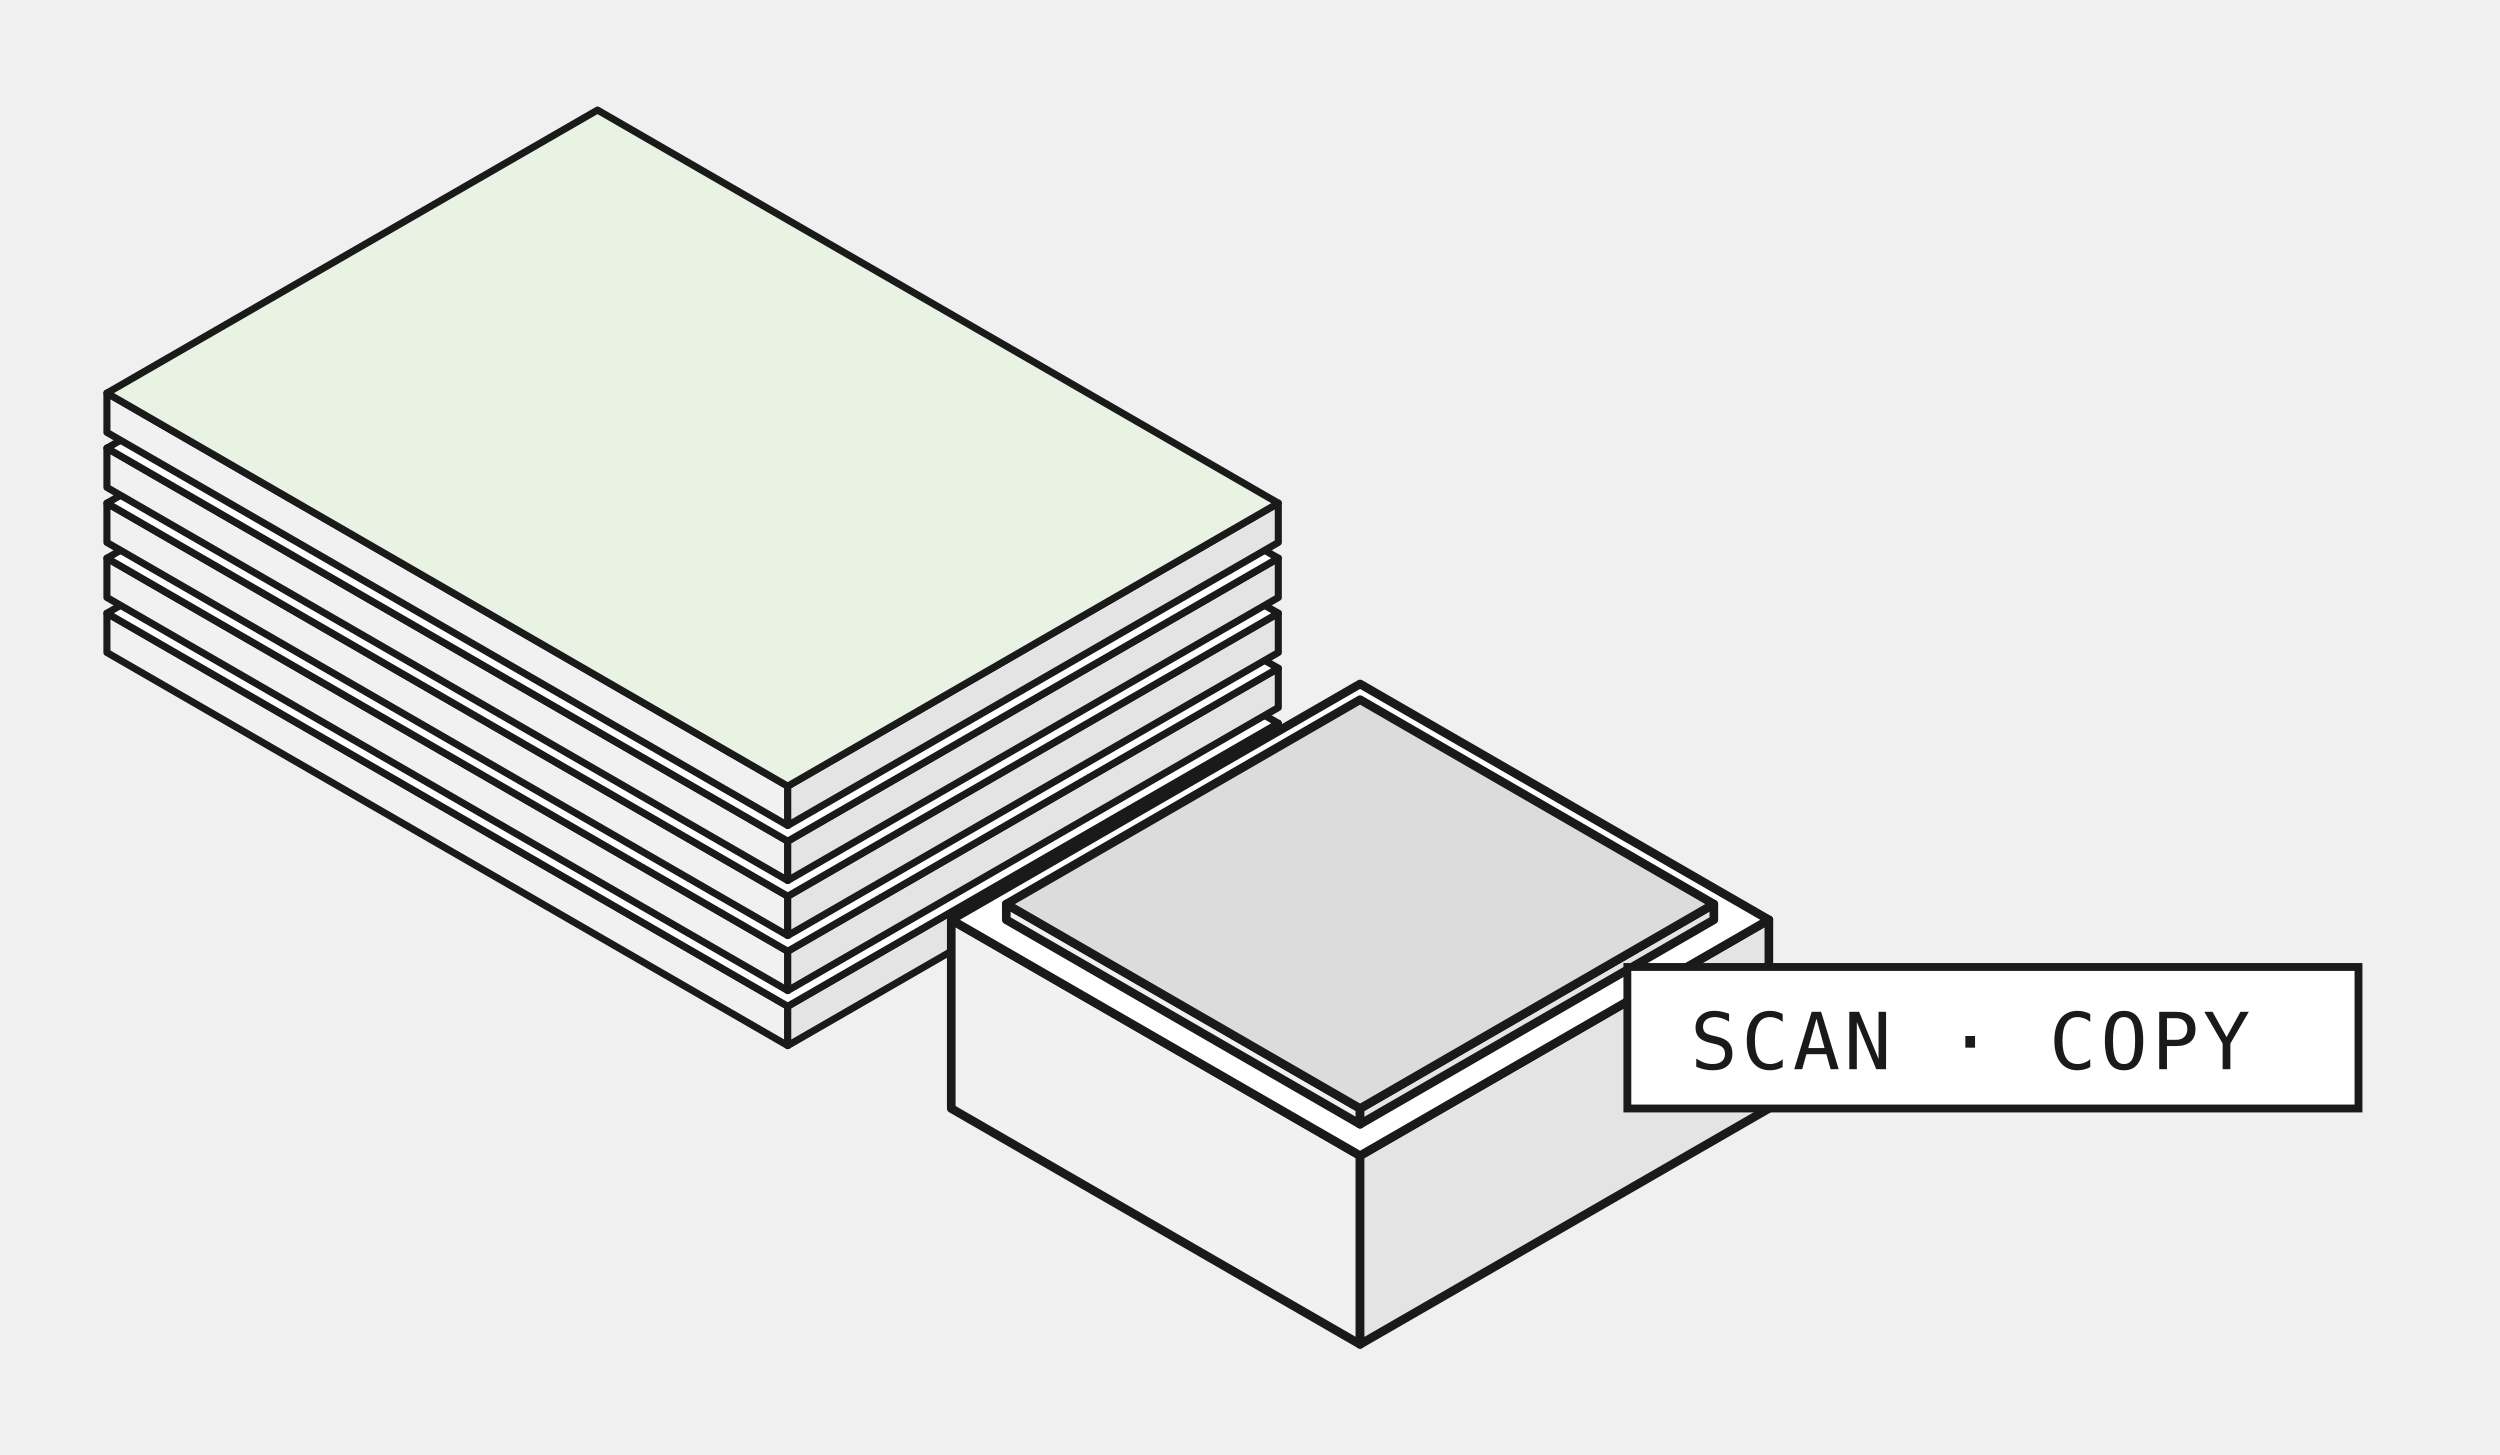
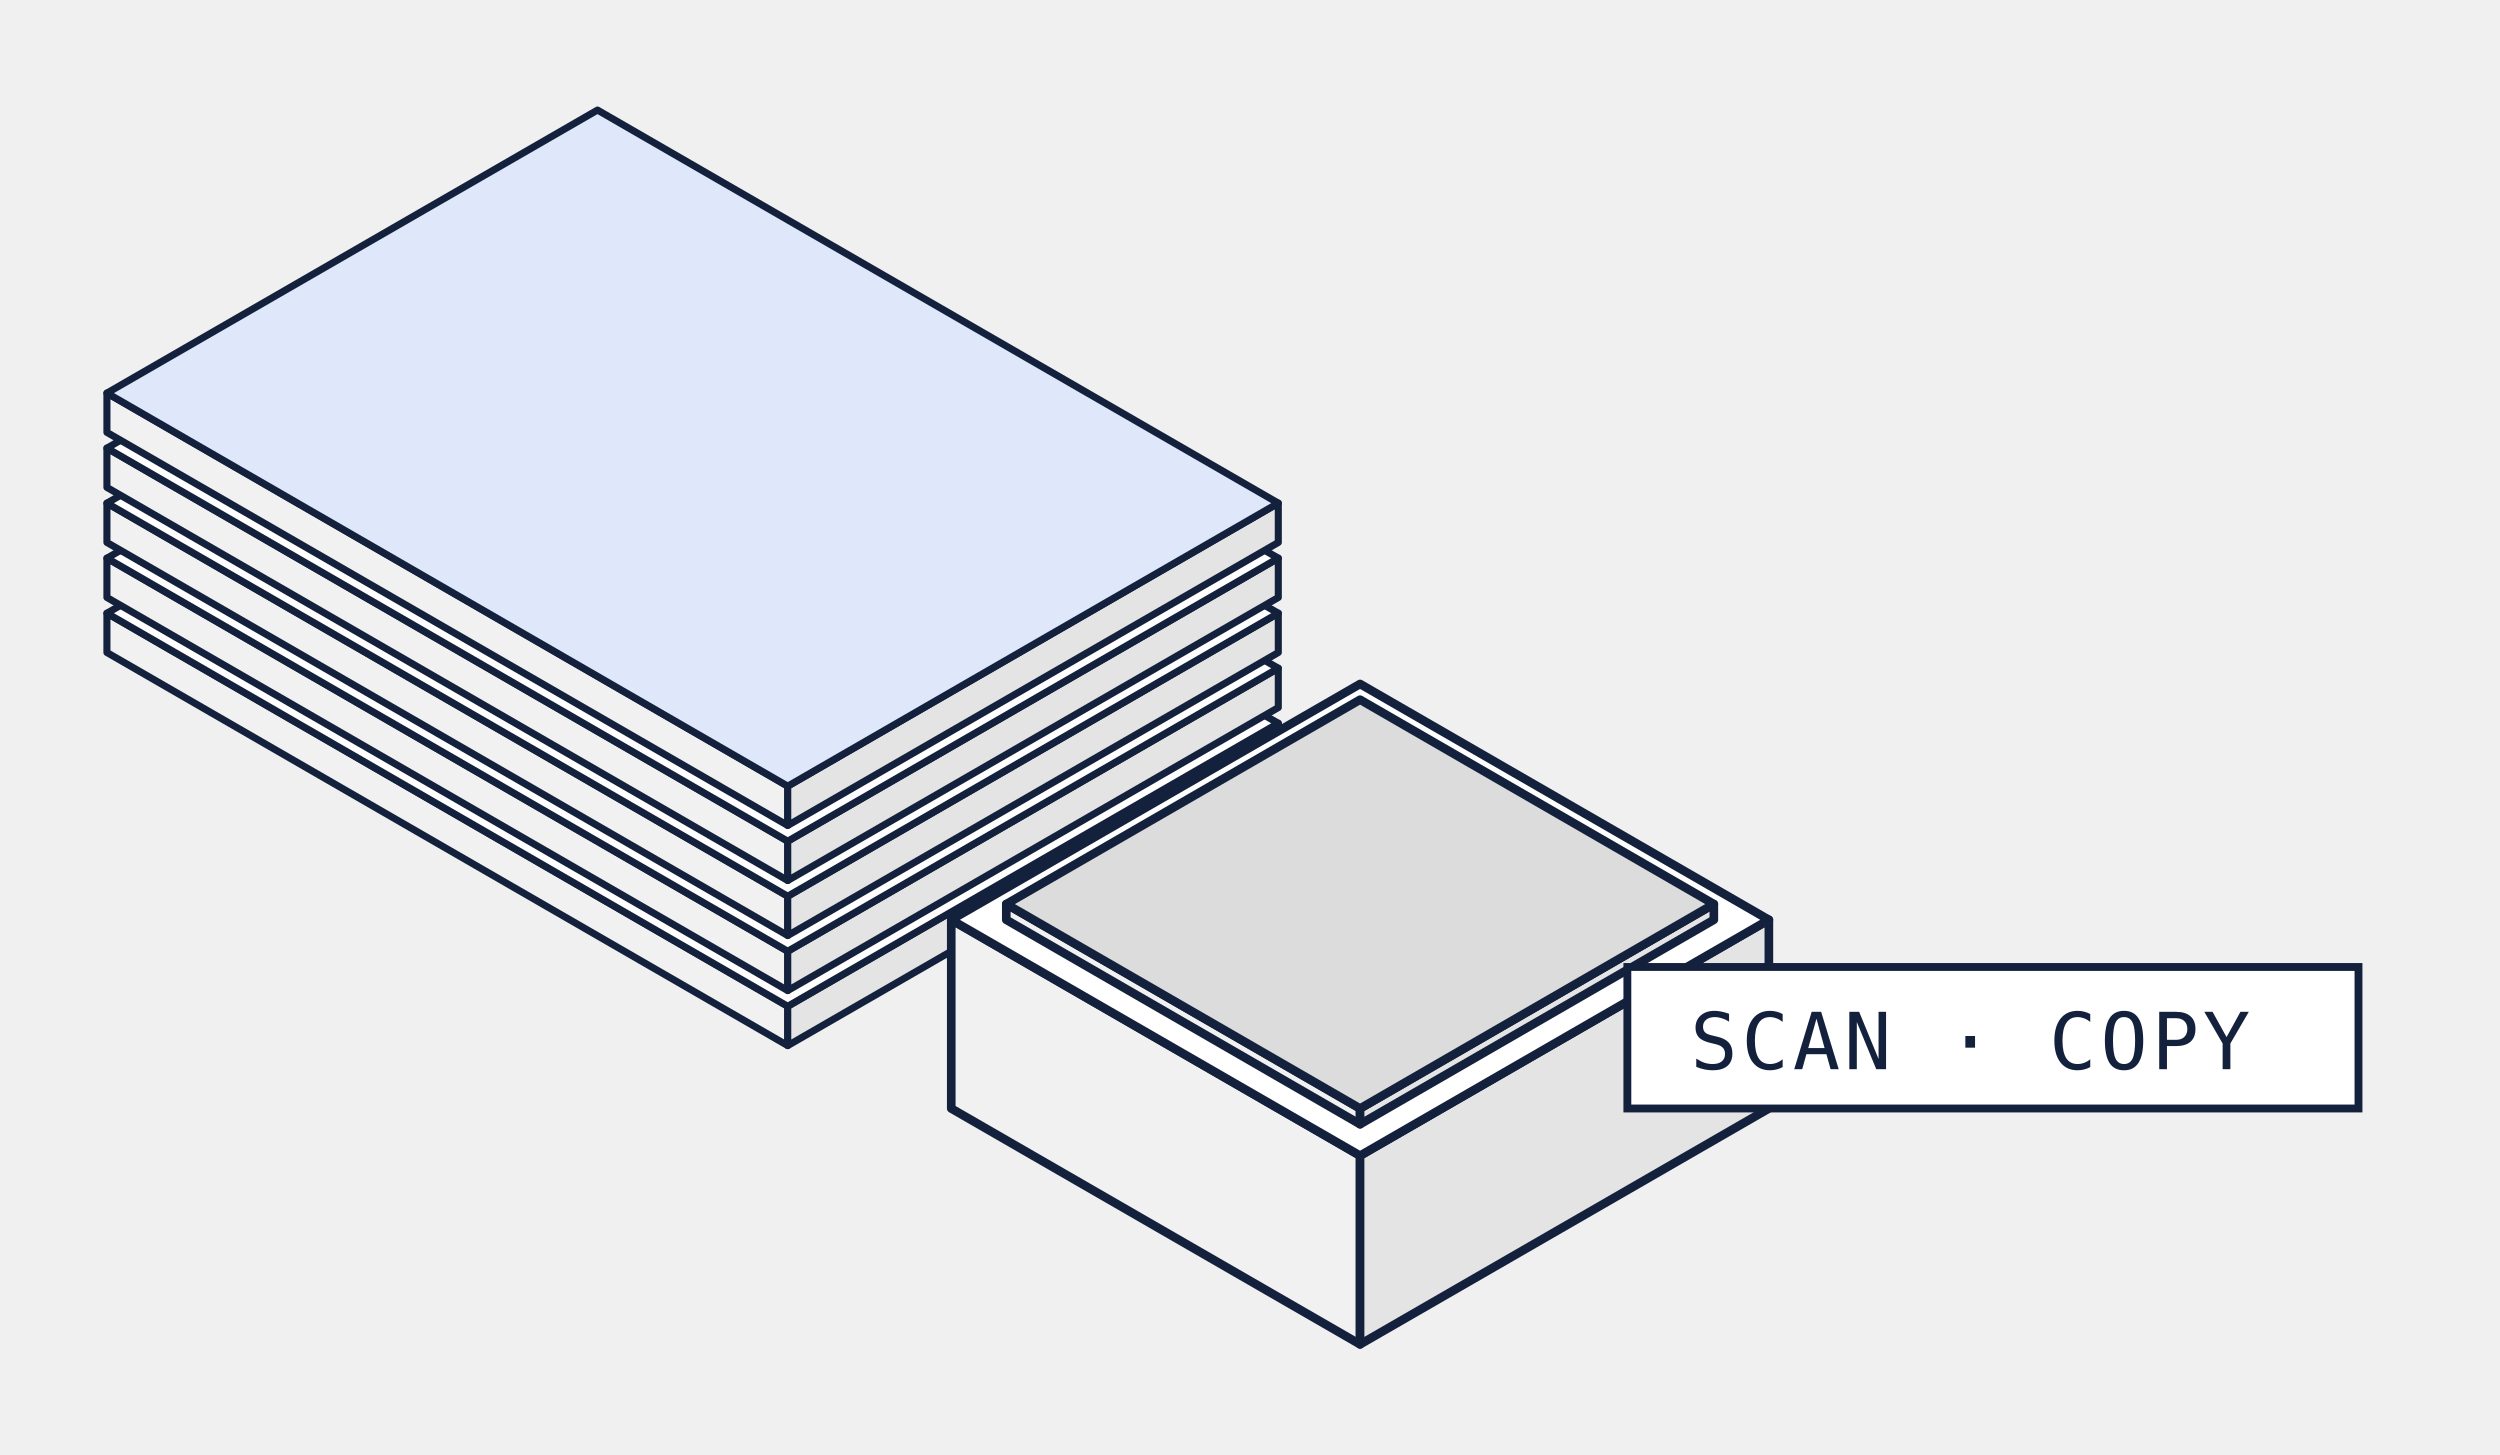
<svg xmlns="http://www.w3.org/2000/svg" viewBox="-76 -47 318 185">
-   <polygon points="-62.4,36.0 24.2,86.0 24.2,81.0 -62.4,31.0" fill="#f1f1f1" stroke="#1a1a1a" stroke-width="0.9" stroke-linejoin="round" />
-   <polygon points="86.6,50.0 24.2,86.0 24.2,81.0 86.6,45.0" fill="#e4e4e4" stroke="#1a1a1a" stroke-width="0.9" stroke-linejoin="round" />
-   <polygon points="0.0,-5.0 86.6,45.0 24.2,81.0 -62.4,31.0" fill="#fff" stroke="#1a1a1a" stroke-width="0.9" stroke-linejoin="round" />
-   <polygon points="-62.4,29.0 24.2,79.0 24.2,74.0 -62.4,24.0" fill="#f1f1f1" stroke="#1a1a1a" stroke-width="0.9" stroke-linejoin="round" />
-   <polygon points="86.6,43.0 24.2,79.0 24.2,74.0 86.6,38.0" fill="#e4e4e4" stroke="#1a1a1a" stroke-width="0.9" stroke-linejoin="round" />
-   <polygon points="0.0,-12.0 86.6,38.0 24.2,74.0 -62.4,24.0" fill="#fff" stroke="#1a1a1a" stroke-width="0.9" stroke-linejoin="round" />
-   <polygon points="-62.4,22.0 24.2,72.0 24.2,67.0 -62.4,17.0" fill="#f1f1f1" stroke="#1a1a1a" stroke-width="0.9" stroke-linejoin="round" />
-   <polygon points="86.6,36.0 24.2,72.0 24.2,67.0 86.6,31.0" fill="#e4e4e4" stroke="#1a1a1a" stroke-width="0.9" stroke-linejoin="round" />
-   <polygon points="0.0,-19.0 86.6,31.0 24.2,67.0 -62.4,17.0" fill="#fff" stroke="#1a1a1a" stroke-width="0.9" stroke-linejoin="round" />
-   <polygon points="-62.4,15.0 24.2,65.0 24.2,60.0 -62.4,10.0" fill="#f1f1f1" stroke="#1a1a1a" stroke-width="0.9" stroke-linejoin="round" />
-   <polygon points="86.6,29.0 24.2,65.0 24.2,60.0 86.6,24.0" fill="#e4e4e4" stroke="#1a1a1a" stroke-width="0.9" stroke-linejoin="round" />
-   <polygon points="0.0,-26.0 86.6,24.0 24.2,60.0 -62.4,10.0" fill="#fff" stroke="#1a1a1a" stroke-width="0.9" stroke-linejoin="round" />
-   <polygon points="-62.4,8.0 24.2,58.0 24.2,53.0 -62.4,3.0" fill="#f1f1f1" stroke="#1a1a1a" stroke-width="0.9" stroke-linejoin="round" />
-   <polygon points="86.6,22.0 24.2,58.0 24.2,53.0 86.6,17.0" fill="#e4e4e4" stroke="#1a1a1a" stroke-width="0.9" stroke-linejoin="round" />
-   <polygon points="0.0,-33.0 86.6,17.0 24.2,53.0 -62.4,3.0" fill="#e9f3e4" stroke="#1a1a1a" stroke-width="0.9" stroke-linejoin="round" />
-   <polygon points="45.0,94.0 97.0,124.0 97.0,100.0 45.0,70.0" fill="#f1f1f1" stroke="#1a1a1a" stroke-width="1.1" stroke-linejoin="round" />
-   <polygon points="149.0,94.0 97.0,124.0 97.0,100.0 149.0,70.0" fill="#e4e4e4" stroke="#1a1a1a" stroke-width="1.1" stroke-linejoin="round" />
-   <polygon points="97.0,40.0 149.0,70.0 97.0,100.0 45.0,70.0" fill="#ffffff" stroke="#1a1a1a" stroke-width="1.1" stroke-linejoin="round" />
-   <polygon points="52.0,70.0 97.0,96.0 97.0,94.0 52.0,68.0" fill="#f1f1f1" stroke="#1a1a1a" stroke-width="1.1" stroke-linejoin="round" />
-   <polygon points="142.0,70.0 97.0,96.0 97.0,94.0 142.0,68.0" fill="#e4e4e4" stroke="#1a1a1a" stroke-width="1.1" stroke-linejoin="round" />
-   <polygon points="97.0,42.0 142.0,68.0 97.0,94.0 52.0,68.0" fill="#dcdcdc" stroke="#1a1a1a" stroke-width="1.1" stroke-linejoin="round" />
+   <polygon points="-62.4,36.0 24.2,86.0 24.2,81.0 -62.4,31.0" fill="#f1f1f1" stroke="#14213d" stroke-width="0.9" stroke-linejoin="round" />
+   <polygon points="86.6,50.0 24.2,86.0 24.2,81.0 86.6,45.0" fill="#e4e4e4" stroke="#14213d" stroke-width="0.9" stroke-linejoin="round" />
+   <polygon points="0.0,-5.0 86.6,45.0 24.2,81.0 -62.4,31.0" fill="#fff" stroke="#14213d" stroke-width="0.9" stroke-linejoin="round" />
+   <polygon points="-62.4,29.0 24.2,79.0 24.2,74.0 -62.4,24.0" fill="#f1f1f1" stroke="#14213d" stroke-width="0.9" stroke-linejoin="round" />
+   <polygon points="86.6,43.0 24.2,79.0 24.2,74.0 86.6,38.0" fill="#e4e4e4" stroke="#14213d" stroke-width="0.9" stroke-linejoin="round" />
+   <polygon points="0.0,-12.0 86.6,38.0 24.2,74.0 -62.4,24.0" fill="#fff" stroke="#14213d" stroke-width="0.9" stroke-linejoin="round" />
+   <polygon points="-62.4,22.0 24.2,72.0 24.2,67.0 -62.4,17.0" fill="#f1f1f1" stroke="#14213d" stroke-width="0.9" stroke-linejoin="round" />
+   <polygon points="86.6,36.0 24.2,72.0 24.2,67.0 86.6,31.0" fill="#e4e4e4" stroke="#14213d" stroke-width="0.9" stroke-linejoin="round" />
+   <polygon points="0.0,-19.0 86.6,31.0 24.2,67.0 -62.4,17.0" fill="#fff" stroke="#14213d" stroke-width="0.9" stroke-linejoin="round" />
+   <polygon points="-62.4,15.0 24.2,65.0 24.2,60.0 -62.4,10.0" fill="#f1f1f1" stroke="#14213d" stroke-width="0.9" stroke-linejoin="round" />
+   <polygon points="86.6,29.0 24.2,65.0 24.2,60.0 86.6,24.0" fill="#e4e4e4" stroke="#14213d" stroke-width="0.9" stroke-linejoin="round" />
+   <polygon points="0.0,-26.0 86.6,24.0 24.2,60.0 -62.4,10.0" fill="#fff" stroke="#14213d" stroke-width="0.9" stroke-linejoin="round" />
+   <polygon points="-62.4,8.0 24.2,58.0 24.2,53.0 -62.4,3.0" fill="#f1f1f1" stroke="#14213d" stroke-width="0.9" stroke-linejoin="round" />
+   <polygon points="86.6,22.0 24.2,58.0 24.2,53.0 86.6,17.0" fill="#e4e4e4" stroke="#14213d" stroke-width="0.9" stroke-linejoin="round" />
+   <polygon points="0.0,-33.0 86.6,17.0 24.2,53.0 -62.4,3.0" fill="#dfe8fa" stroke="#14213d" stroke-width="0.9" stroke-linejoin="round" />
+   <polygon points="45.0,94.0 97.0,124.0 97.0,100.0 45.0,70.0" fill="#f1f1f1" stroke="#14213d" stroke-width="1.1" stroke-linejoin="round" />
+   <polygon points="149.0,94.0 97.0,124.0 97.0,100.0 149.0,70.0" fill="#e4e4e4" stroke="#14213d" stroke-width="1.1" stroke-linejoin="round" />
+   <polygon points="97.0,40.0 149.0,70.0 97.0,100.0 45.0,70.0" fill="#ffffff" stroke="#14213d" stroke-width="1.1" stroke-linejoin="round" />
+   <polygon points="52.0,70.0 97.0,96.0 97.0,94.0 52.0,68.0" fill="#f1f1f1" stroke="#14213d" stroke-width="1.1" stroke-linejoin="round" />
+   <polygon points="142.0,70.0 97.0,96.0 97.0,94.0 142.0,68.0" fill="#e4e4e4" stroke="#14213d" stroke-width="1.1" stroke-linejoin="round" />
+   <polygon points="97.0,42.0 142.0,68.0 97.0,94.0 52.0,68.0" fill="#dcdcdc" stroke="#14213d" stroke-width="1.1" stroke-linejoin="round" />
  <g>
-     <rect x="131.0" y="76.0" width="93" height="18" fill="#fff" stroke="#1a1a1a" stroke-width="1" />
-     <text x="139.0" y="89.0" font-family="ui-monospace,Menlo,monospace" font-size="10" letter-spacing=".5" fill="#1a1a1a">SCAN · COPY</text>
+     <rect x="131.0" y="76.0" width="93" height="18" fill="#fff" stroke="#14213d" stroke-width="1" />
+     <text x="139.0" y="89.0" font-family="ui-monospace,Menlo,monospace" font-size="10" letter-spacing=".5" fill="#14213d">SCAN · COPY</text>
  </g>
</svg>
